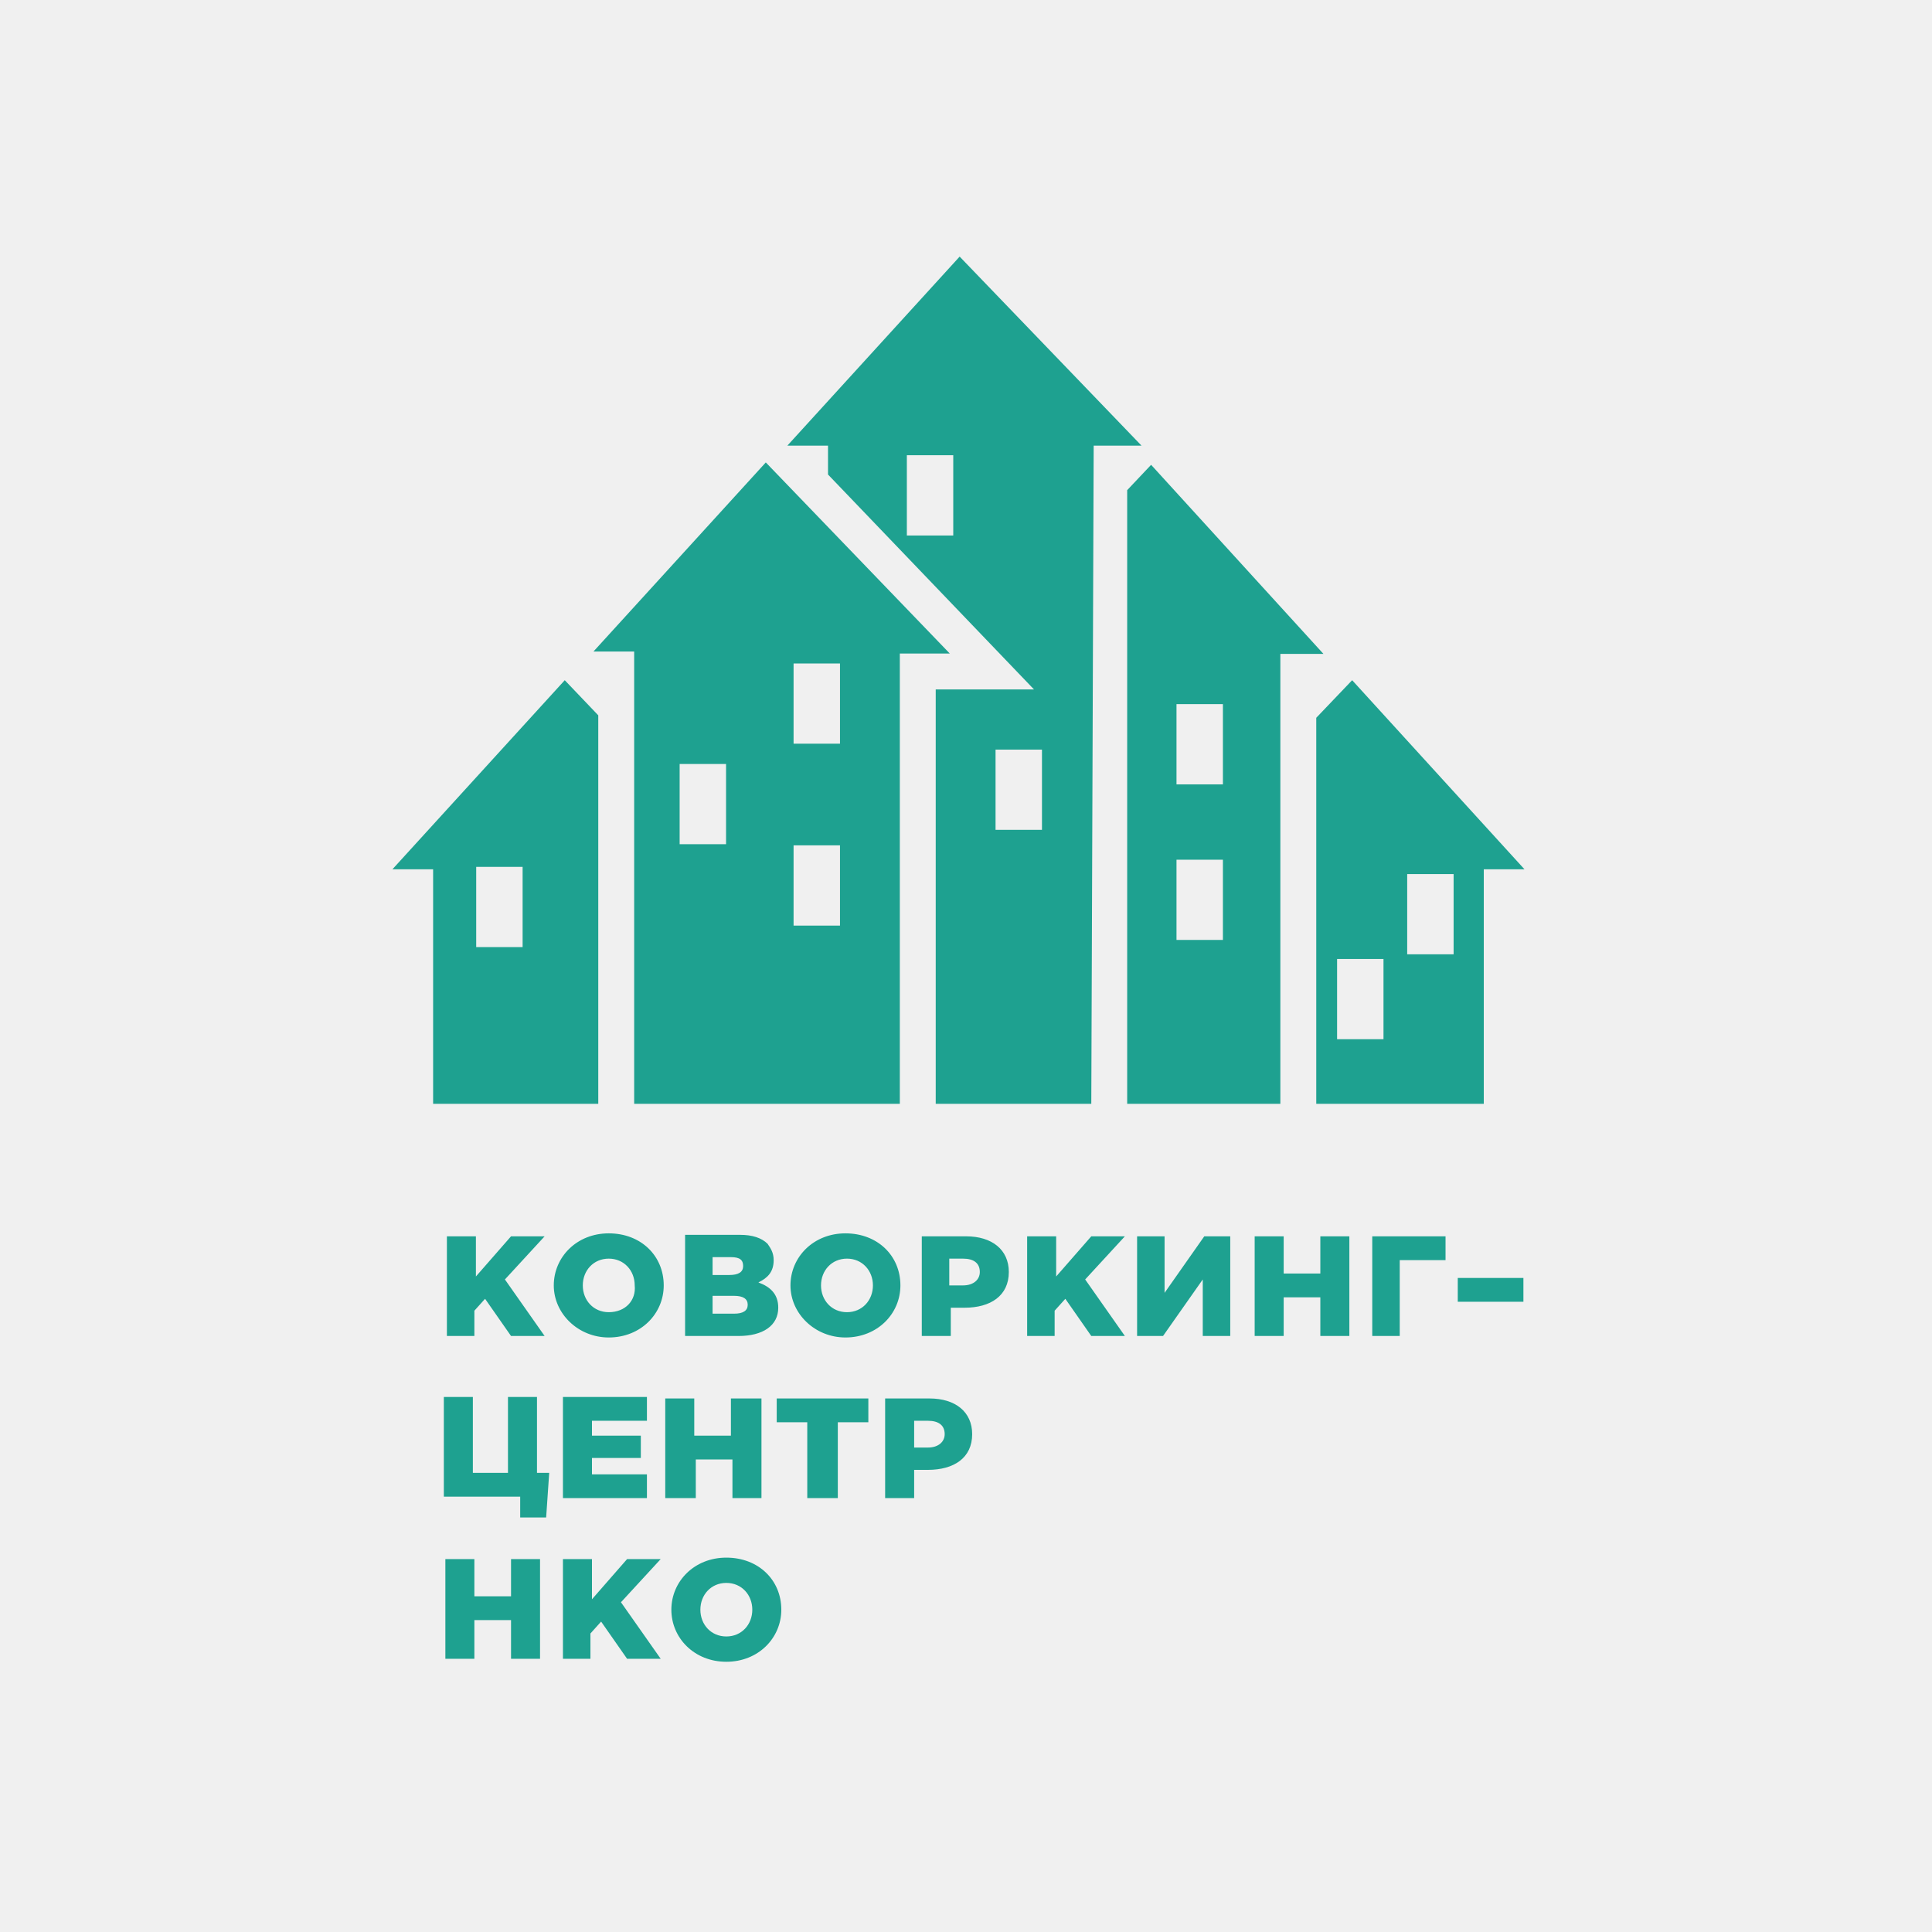
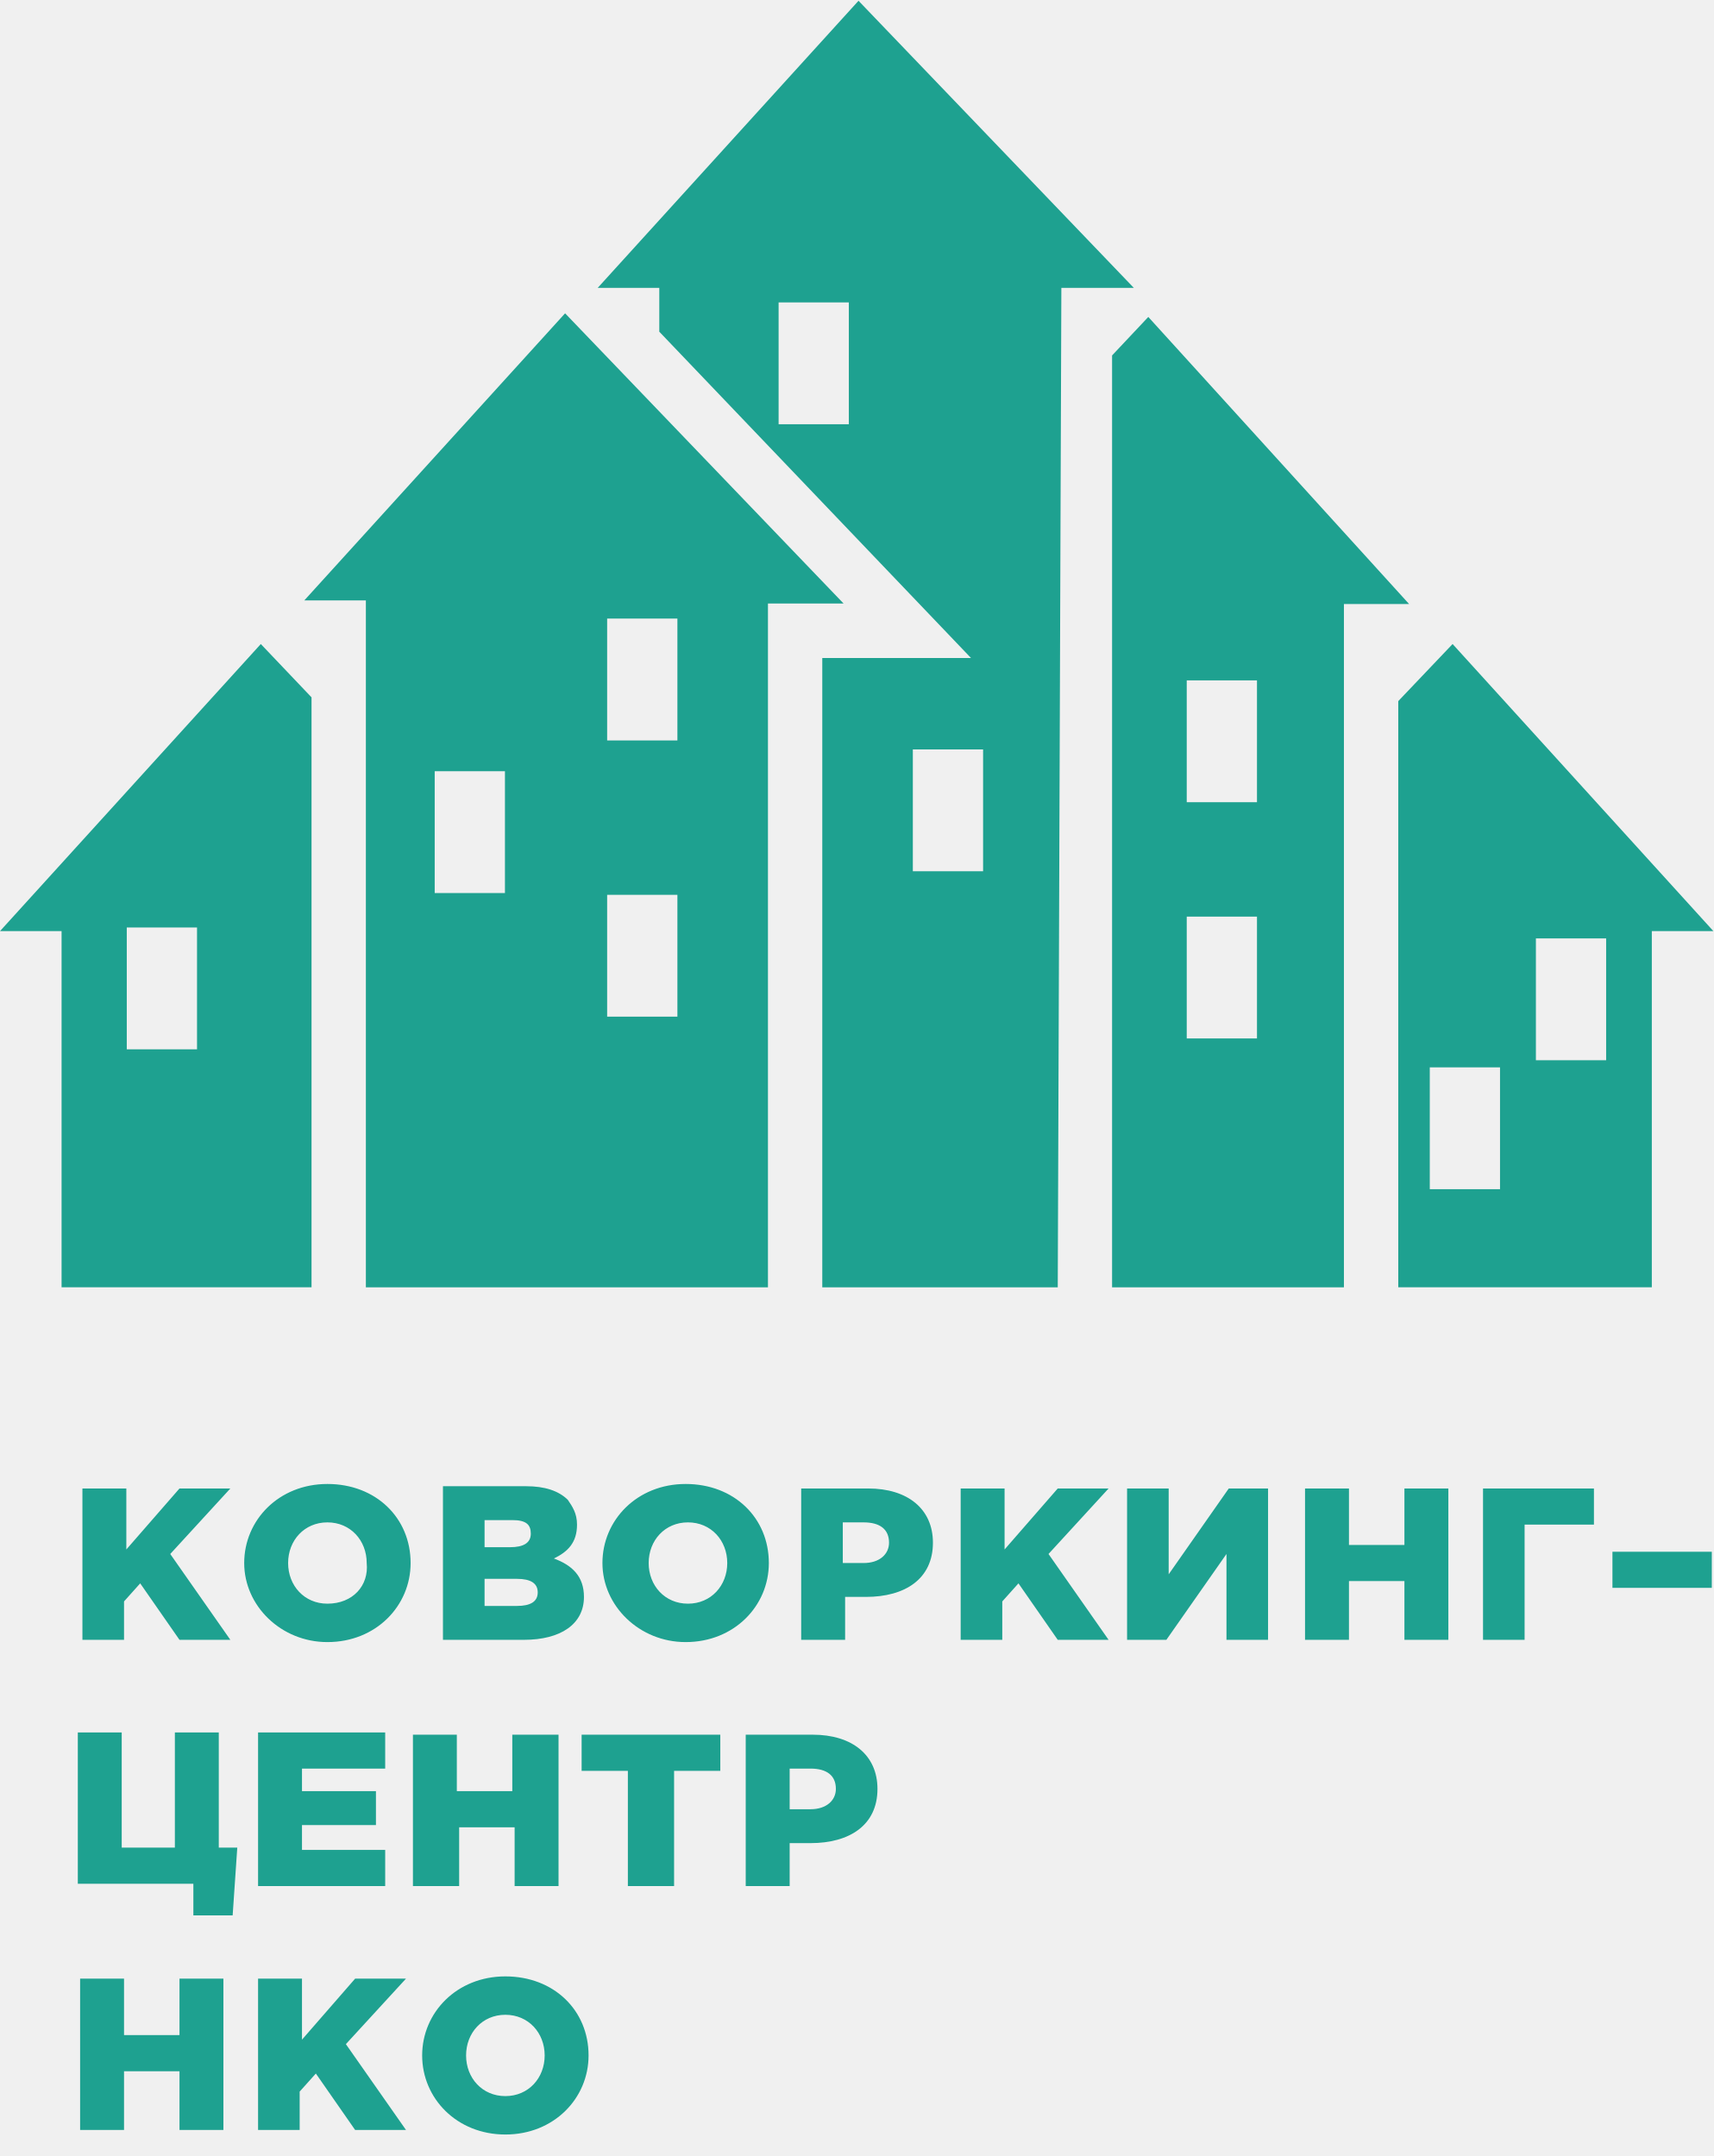
- <svg xmlns="http://www.w3.org/2000/svg" width="220" height="220" viewBox="0 0 220 220" fill="none">
-   <path fill-rule="evenodd" clip-rule="evenodd" d="M49.32 125.967V98.986H44.688L64.309 77.456L68.125 81.454V125.694H49.32V125.967ZM54.226 98.714H59.511V107.85H54.226V98.714Z" fill="#1EA190" />
-   <path fill-rule="evenodd" clip-rule="evenodd" d="M102.464 74.418V125.695H72.214V74.187H67.581L87.203 52.657L108.153 74.418H102.464ZM90.366 96.262H95.651V105.398H90.366V96.262ZM77.392 86.996H82.677V96.132H77.392V86.996ZM90.366 75.55H95.651V84.686H90.366V75.55Z" fill="#1EA190" />
-   <path fill-rule="evenodd" clip-rule="evenodd" d="M124.539 50.749L124.267 125.695H106.552V78.505H112.069H117.741L94.288 54.035V50.749H89.654L109.277 29.219L129.99 50.749H124.539ZM103.265 51.84H108.549V60.976H103.265V51.84ZM113.365 85.359H118.65V94.496H113.365V85.359Z" fill="#1EA190" />
-   <path fill-rule="evenodd" clip-rule="evenodd" d="M150.702 74.459L131.079 52.929L128.354 55.815V125.695H145.796V74.459H150.702ZM133.97 80.182H139.255V89.318H133.97V80.182ZM133.97 97.897H139.255V107.033H133.97V97.897Z" fill="#1EA190" />
-   <path fill-rule="evenodd" clip-rule="evenodd" d="M168.961 125.967V98.986H173.594L153.972 77.456L149.885 81.737V125.694H168.961V125.967ZM160.24 99.531H165.525V108.667H160.24V99.531ZM152.257 109.2H157.541V118.336H152.257V109.2Z" fill="#1EA190" />
-   <path fill-rule="evenodd" clip-rule="evenodd" d="M50.715 152.131H54.018V149.252L55.236 147.897L58.192 152.131H62.017L57.496 145.694L62.017 140.782H58.192L54.192 145.356V140.782H50.889V152.131H50.715ZM69.32 152.301C72.972 152.301 75.58 149.59 75.58 146.372C75.58 142.984 72.972 140.444 69.32 140.444C65.668 140.444 63.06 143.153 63.06 146.372C63.06 149.59 65.843 152.301 69.32 152.301ZM69.32 149.421C67.581 149.421 66.364 148.066 66.364 146.372C66.364 144.678 67.581 143.323 69.32 143.323C71.059 143.323 72.275 144.678 72.275 146.372C72.45 148.066 71.232 149.421 69.32 149.421ZM78.013 152.131H84.1C86.882 152.131 88.621 150.945 88.621 148.913C88.621 147.388 87.752 146.542 86.36 146.033C87.403 145.525 88.099 144.847 88.099 143.492C88.099 142.645 87.752 142.137 87.403 141.629C86.709 140.952 85.666 140.613 84.274 140.613H78.013V152.131ZM81.143 149.59V147.558H83.579C84.622 147.558 85.143 147.897 85.143 148.574C85.143 149.252 84.622 149.59 83.579 149.59H81.143ZM81.143 145.186V143.153H83.23C84.274 143.153 84.622 143.492 84.622 144.17C84.622 144.847 84.1 145.186 83.057 145.186H81.143ZM96.272 152.301C99.923 152.301 102.531 149.59 102.531 146.372C102.531 142.984 99.923 140.444 96.272 140.444C92.62 140.444 90.012 143.153 90.012 146.372C90.012 149.59 92.794 152.301 96.272 152.301ZM96.446 149.421C94.707 149.421 93.49 148.066 93.49 146.372C93.49 144.678 94.707 143.323 96.446 143.323C98.184 143.323 99.401 144.678 99.401 146.372C99.401 148.066 98.184 149.421 96.446 149.421ZM104.965 152.131H108.269V148.913H109.834C112.79 148.913 114.876 147.558 114.876 144.847C114.876 142.307 112.964 140.782 110.009 140.782H104.965V152.131ZM108.095 146.372V143.323H109.66C110.878 143.323 111.573 143.831 111.573 144.847C111.573 145.694 110.878 146.372 109.66 146.372H108.095ZM116.79 152.131H120.093V149.252L121.311 147.897L124.266 152.131H128.092L123.571 145.694L128.092 140.782H124.266L120.267 145.356V140.782H116.963V152.131H116.79ZM129.483 152.131H132.438L136.96 145.694V152.131H140.09V140.782H137.133L132.612 147.219V140.782H129.483V152.131ZM142.871 152.131H146.175V147.727H150.349V152.131H153.653V140.782H150.349V145.017H146.175V140.782H142.871V152.131ZM156.087 152.131H159.39V143.492H164.606V140.782H156.261V152.131H156.087ZM165.998 148.235H173.473V145.525H165.998V148.235ZM62.191 172.796L62.539 167.715H61.148V159.076H57.844V167.715H53.845V159.076H50.541V170.425H59.235V172.796H62.191ZM64.103 170.594H73.667V167.884H67.408V166.021H72.972V163.48H67.408V161.786H73.667V159.076H64.103V170.594ZM79.231 170.594V166.19H83.405V170.594H86.709V159.245H83.23V163.48H79.057V159.245H75.754V170.594H79.231ZM95.403 170.594V161.956H98.88V159.245H88.446V161.956H91.925V170.594H95.403ZM100.792 170.594H104.096V167.376H105.661C108.617 167.376 110.703 166.021 110.703 163.311C110.703 160.77 108.791 159.245 105.835 159.245H100.792V170.594ZM104.096 164.835V161.786H105.661C106.879 161.786 107.573 162.295 107.573 163.311C107.573 164.158 106.879 164.835 105.661 164.835H104.096ZM50.715 188.887H54.018V184.484H58.192V188.887H61.495V177.538H58.192V181.773H54.018V177.538H50.715V188.887ZM63.93 188.887H67.233V186.008L68.451 184.654L71.407 188.887H75.233L70.71 182.45L75.233 177.538H71.407L67.408 182.114V177.538H64.103V188.887H63.93ZM82.708 189.228C86.36 189.228 88.969 186.517 88.969 183.298C88.969 179.91 86.36 177.37 82.708 177.37C79.057 177.37 76.449 180.08 76.449 183.298C76.449 186.517 79.057 189.228 82.708 189.228ZM82.708 186.347C80.971 186.347 79.753 184.993 79.753 183.298C79.753 181.605 80.971 180.249 82.708 180.249C84.448 180.249 85.666 181.605 85.666 183.298C85.666 184.993 84.448 186.347 82.708 186.347Z" fill="#1EA190" />
+ <svg xmlns="http://www.w3.org/2000/svg" width="116" height="146" viewBox="0 0 116 146" fill="none">
+   <g id="koworkingcenter" clip-path="url(#clip0_106824_2763)">
+     <path id="Vector" fill-rule="evenodd" clip-rule="evenodd" d="M4.169 87.419V63.054H0L17.657 43.612L21.091 47.222V87.173H4.169V87.419ZM8.583 62.808H13.339V71.059H8.583V62.808Z" fill="#1EA190" />
+     <path id="Vector_2" fill-rule="evenodd" clip-rule="evenodd" d="M51.992 40.868V87.174H24.77V40.659H20.601L38.258 21.217L57.111 40.868H51.992ZM41.105 60.594H45.861V68.844H41.105V60.594ZM29.43 52.227H34.186V60.477H29.43V52.227ZM41.105 41.89H45.861V50.141H41.105V41.89Z" fill="#1EA190" />
+     <path id="Vector_3" fill-rule="evenodd" clip-rule="evenodd" d="M71.856 19.494L71.612 87.174H55.67V44.559H60.635H65.739L44.635 22.462V19.494H40.465L58.123 0.052L76.762 19.494H71.856ZM52.713 20.48H57.468V28.73H52.713V20.48ZM61.801 50.749H66.557V58.999H61.801V50.749Z" fill="#1EA190" />
+     <path id="Vector_4" fill-rule="evenodd" clip-rule="evenodd" d="M95.4 40.905L77.742 21.463L75.29 24.069V87.174H90.986V40.905H95.4ZM80.344 46.073H85.1V54.324H80.344V46.073ZM80.344 62.07H85.1V70.321H80.344V62.07Z" fill="#1EA190" />
+     <path id="Vector_5" fill-rule="evenodd" clip-rule="evenodd" d="M111.831 87.419V63.054H116L98.343 43.612L94.665 47.478V87.173H111.831V87.419ZM103.983 63.546H108.739V71.796H103.983V63.546ZM96.799 72.278H101.554V80.528H96.799V72.278Z" fill="#1EA190" />
+     <path id="Vector_6" fill-rule="evenodd" clip-rule="evenodd" d="M5.424 111.046H8.397V108.445L9.492 107.222L12.152 111.046H15.595L11.526 105.233L15.595 100.797H12.152L8.553 104.927V100.797H5.58V111.046H5.424ZM22.166 111.199C25.452 111.199 27.799 108.751 27.799 105.845C27.799 102.786 25.452 100.492 22.166 100.492C18.88 100.492 16.533 102.938 16.533 105.845C16.533 108.751 19.037 111.199 22.166 111.199ZM22.166 108.598C20.601 108.598 19.506 107.374 19.506 105.845C19.506 104.316 20.601 103.092 22.166 103.092C23.731 103.092 24.826 104.316 24.826 105.845C24.983 107.374 23.887 108.598 22.166 108.598ZM29.989 111.046H35.467C37.97 111.046 39.535 109.975 39.535 108.139C39.535 106.763 38.753 105.998 37.5 105.539C38.439 105.08 39.065 104.468 39.065 103.244C39.065 102.479 38.753 102.021 38.439 101.562C37.814 100.95 36.875 100.644 35.623 100.644H29.989V111.046ZM32.806 108.751V106.916H34.997C35.936 106.916 36.405 107.222 36.405 107.833C36.405 108.445 35.936 108.751 34.997 108.751H32.806ZM32.806 104.774V102.938H34.683C35.623 102.938 35.936 103.244 35.936 103.856C35.936 104.468 35.467 104.774 34.528 104.774H32.806ZM46.419 111.199C49.705 111.199 52.052 108.751 52.052 105.845C52.052 102.786 49.705 100.492 46.419 100.492C43.133 100.492 40.786 102.938 40.786 105.845C40.786 108.751 43.29 111.199 46.419 111.199ZM46.576 108.598C45.011 108.598 43.916 107.374 43.916 105.845C43.916 104.316 45.011 103.092 46.576 103.092C48.14 103.092 49.236 104.316 49.236 105.845C49.236 107.374 48.14 108.598 46.576 108.598ZM54.242 111.046H57.216V108.139H58.624C61.284 108.139 63.161 106.916 63.161 104.468C63.161 102.174 61.441 100.797 58.781 100.797H54.242V111.046ZM57.059 105.845V103.092H58.467C59.563 103.092 60.189 103.551 60.189 104.468C60.189 105.233 59.563 105.845 58.467 105.845H57.059ZM64.884 111.046H67.856V108.445L68.952 107.222L71.611 111.046H75.054L70.986 105.233L75.054 100.797H71.611L68.012 104.927V100.797H65.039V111.046H64.884ZM76.305 111.046H78.965L83.034 105.233V111.046H85.85V100.797H83.19L79.121 106.61V100.797H76.305V111.046ZM88.353 111.046H91.327V107.068H95.082V111.046H98.056V100.797H95.082V104.621H91.327V100.797H88.353V111.046ZM100.246 111.046H103.218V103.244H107.912V100.797H100.403V111.046H100.246ZM109.165 107.527H115.892V105.08H109.165V107.527ZM15.751 129.707L16.064 125.118H14.812V117.317H11.839V125.118H8.24V117.317H5.268V127.565H13.091V129.707H15.751ZM17.472 127.719H26.078V125.272H20.445V123.588H25.452V121.294H20.445V119.765H26.078V117.317H17.472V127.719ZM31.085 127.719V123.741H34.841V127.719H37.814V117.47H34.683V121.294H30.928V117.47H27.956V127.719H31.085ZM45.637 127.719V119.918H48.766V117.47H39.377V119.918H42.508V127.719H45.637ZM50.487 127.719H53.461V124.813H54.869C57.529 124.813 59.406 123.588 59.406 121.141C59.406 118.847 57.685 117.47 55.026 117.47H50.487V127.719ZM53.461 122.518V119.765H54.869C55.964 119.765 56.59 120.224 56.59 121.141C56.59 121.906 55.964 122.518 54.869 122.518H53.461ZM5.424 144.238H8.397V140.261H12.152V144.238H15.125V133.989H12.152V137.814H8.397V133.989H5.424V144.238ZM17.316 144.238H20.288V141.638L21.384 140.415L24.044 144.238H27.487L23.417 138.425L27.487 133.989H24.044L20.445 138.121V133.989H17.472V144.238H17.316ZM34.214 144.545C37.5 144.545 39.847 142.097 39.847 139.19C39.847 136.131 37.5 133.837 34.214 133.837C30.928 133.837 28.581 136.285 28.581 139.19C28.581 142.097 30.928 144.545 34.214 144.545ZM34.214 141.944C32.65 141.944 31.555 140.721 31.555 139.19C31.555 137.662 32.65 136.437 34.214 136.437C35.779 136.437 36.875 137.662 36.875 139.19C36.875 140.721 35.779 141.944 34.214 141.944Z" fill="#1EA190" />
+   </g>
+   <defs>
+     <clipPath id="clip0_106824_2763">
+       <rect width="116" height="145.897" fill="white" transform="translate(0 0.0517578)" />
+     </clipPath>
+   </defs>
</svg>
